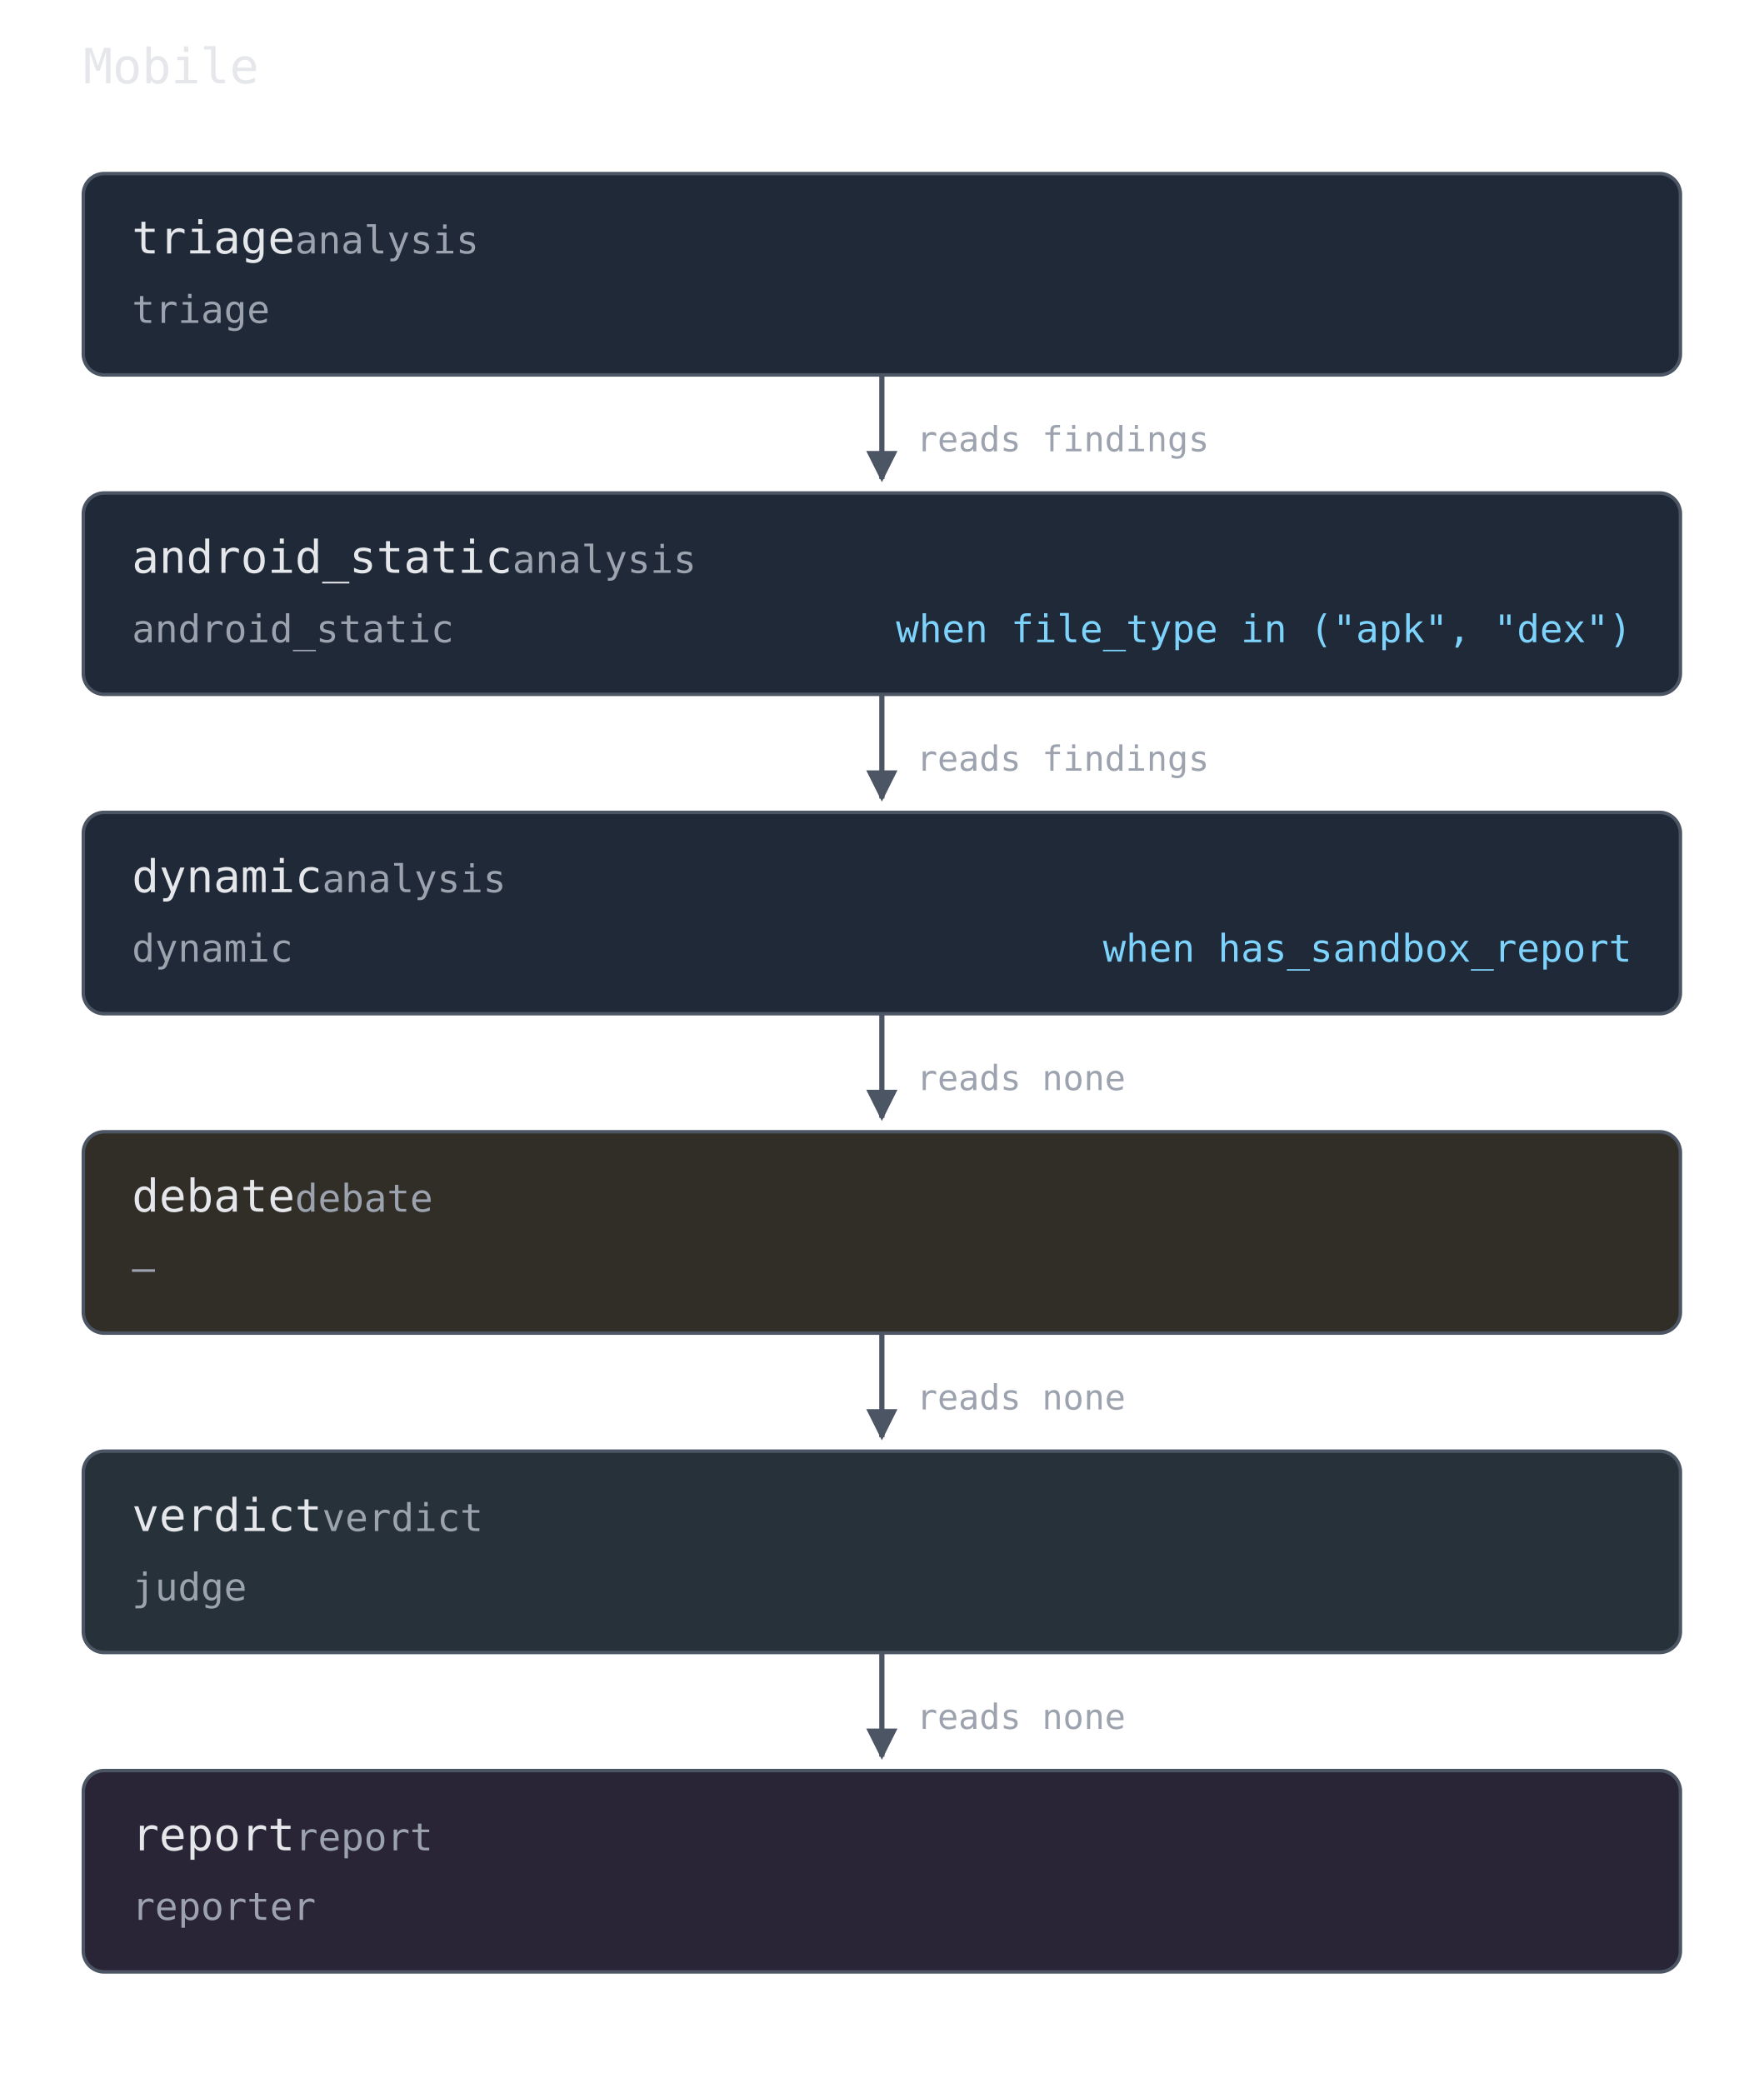
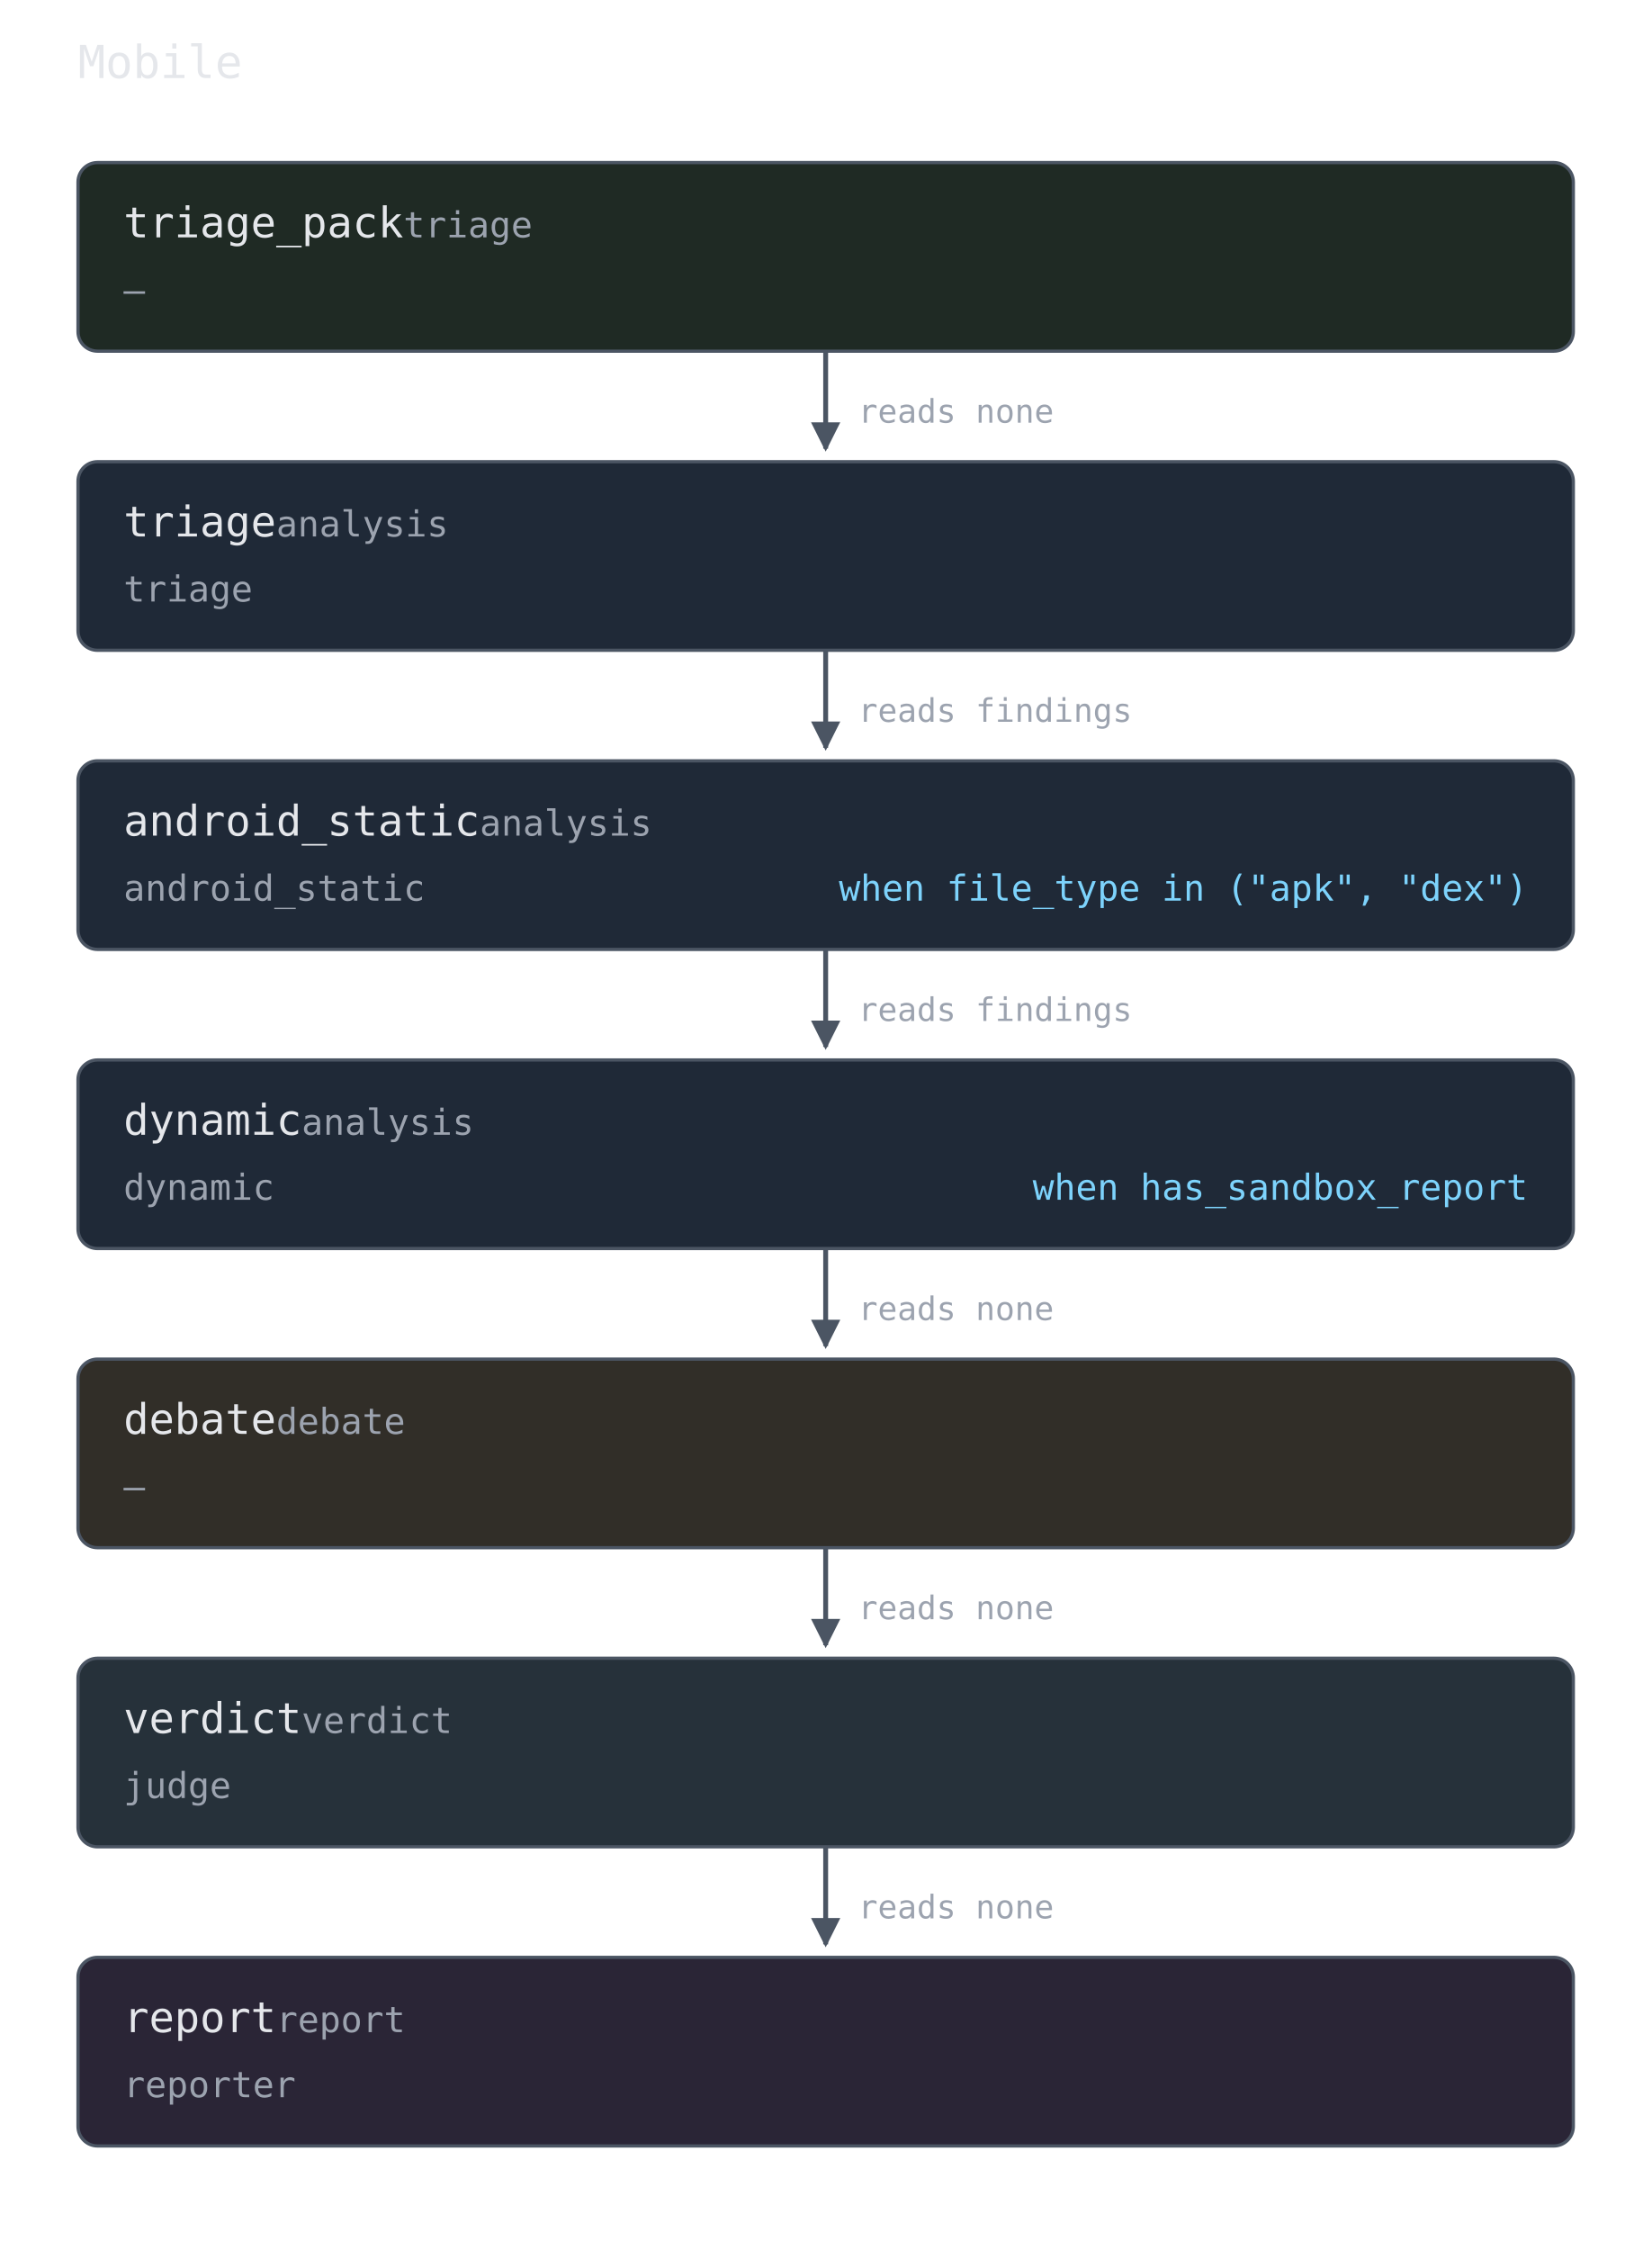
- <svg xmlns="http://www.w3.org/2000/svg" width="508" height="600" viewBox="0 0 508 600" role="img" aria-label="The mobile team, stage by stage">
+ <svg xmlns="http://www.w3.org/2000/svg" width="508" height="692" viewBox="0 0 508 692" role="img" aria-label="The mobile team, stage by stage">
  <defs>
    <marker id="arrow" viewBox="0 0 10 10" refX="9" refY="5" markerWidth="6" markerHeight="6" orient="auto-start-reverse">
      <path d="M 0 0 L 10 5 L 0 10 z" fill="#4b5563" />
    </marker>
  </defs>
  <text x="24" y="24" fill="#e5e7eb" font-family="monospace" font-size="14">Mobile</text>
-   <rect x="24" y="50" width="460" height="58" rx="6" fill="#1f2937" stroke="#4b5563" />
-   <text x="38" y="73" fill="#e5e7eb" font-family="monospace" font-size="13">triage<tspan fill="#9ca3af" font-size="11">  analysis</tspan>
+   <rect x="24" y="50" width="460" height="58" rx="6" fill="#1f2a24" stroke="#4b5563" />
+   <text x="38" y="73" fill="#e5e7eb" font-family="monospace" font-size="13">triage_pack<tspan fill="#9ca3af" font-size="11">  triage</tspan>
  </text>
-   <text x="38" y="93" fill="#9ca3af" font-family="monospace" font-size="11">triage</text>
+   <text x="38" y="93" fill="#9ca3af" font-family="monospace" font-size="11">—</text>
  <line x1="254.0" y1="108" x2="254.0" y2="138" stroke="#4b5563" stroke-width="1.5" marker-end="url(#arrow)" />
-   <text x="264.0" y="130" fill="#9ca3af" font-family="monospace" font-size="10">reads findings</text>
+   <text x="264.0" y="130" fill="#9ca3af" font-family="monospace" font-size="10">reads none</text>
  <rect x="24" y="142" width="460" height="58" rx="6" fill="#1f2937" stroke="#4b5563" />
-   <text x="38" y="165" fill="#e5e7eb" font-family="monospace" font-size="13">android_static<tspan fill="#9ca3af" font-size="11">  analysis</tspan>
+   <text x="38" y="165" fill="#e5e7eb" font-family="monospace" font-size="13">triage<tspan fill="#9ca3af" font-size="11">  analysis</tspan>
  </text>
-   <text x="38" y="185" fill="#9ca3af" font-family="monospace" font-size="11">android_static</text>
-   <text x="470" y="185" fill="#7dd3fc" text-anchor="end" font-family="monospace" font-size="11">when file_type in ("apk", "dex")</text>
+   <text x="38" y="185" fill="#9ca3af" font-family="monospace" font-size="11">triage</text>
  <line x1="254.0" y1="200" x2="254.0" y2="230" stroke="#4b5563" stroke-width="1.5" marker-end="url(#arrow)" />
  <text x="264.0" y="222" fill="#9ca3af" font-family="monospace" font-size="10">reads findings</text>
  <rect x="24" y="234" width="460" height="58" rx="6" fill="#1f2937" stroke="#4b5563" />
-   <text x="38" y="257" fill="#e5e7eb" font-family="monospace" font-size="13">dynamic<tspan fill="#9ca3af" font-size="11">  analysis</tspan>
+   <text x="38" y="257" fill="#e5e7eb" font-family="monospace" font-size="13">android_static<tspan fill="#9ca3af" font-size="11">  analysis</tspan>
  </text>
-   <text x="38" y="277" fill="#9ca3af" font-family="monospace" font-size="11">dynamic</text>
-   <text x="470" y="277" fill="#7dd3fc" text-anchor="end" font-family="monospace" font-size="11">when has_sandbox_report</text>
+   <text x="38" y="277" fill="#9ca3af" font-family="monospace" font-size="11">android_static</text>
+   <text x="470" y="277" fill="#7dd3fc" text-anchor="end" font-family="monospace" font-size="11">when file_type in ("apk", "dex")</text>
  <line x1="254.0" y1="292" x2="254.0" y2="322" stroke="#4b5563" stroke-width="1.5" marker-end="url(#arrow)" />
-   <text x="264.0" y="314" fill="#9ca3af" font-family="monospace" font-size="10">reads none</text>
-   <rect x="24" y="326" width="460" height="58" rx="6" fill="#312e28" stroke="#4b5563" />
-   <text x="38" y="349" fill="#e5e7eb" font-family="monospace" font-size="13">debate<tspan fill="#9ca3af" font-size="11">  debate</tspan>
+   <text x="264.0" y="314" fill="#9ca3af" font-family="monospace" font-size="10">reads findings</text>
+   <rect x="24" y="326" width="460" height="58" rx="6" fill="#1f2937" stroke="#4b5563" />
+   <text x="38" y="349" fill="#e5e7eb" font-family="monospace" font-size="13">dynamic<tspan fill="#9ca3af" font-size="11">  analysis</tspan>
  </text>
-   <text x="38" y="369" fill="#9ca3af" font-family="monospace" font-size="11">—</text>
+   <text x="38" y="369" fill="#9ca3af" font-family="monospace" font-size="11">dynamic</text>
+   <text x="470" y="369" fill="#7dd3fc" text-anchor="end" font-family="monospace" font-size="11">when has_sandbox_report</text>
  <line x1="254.0" y1="384" x2="254.0" y2="414" stroke="#4b5563" stroke-width="1.5" marker-end="url(#arrow)" />
  <text x="264.0" y="406" fill="#9ca3af" font-family="monospace" font-size="10">reads none</text>
-   <rect x="24" y="418" width="460" height="58" rx="6" fill="#26313a" stroke="#4b5563" />
-   <text x="38" y="441" fill="#e5e7eb" font-family="monospace" font-size="13">verdict<tspan fill="#9ca3af" font-size="11">  verdict</tspan>
+   <rect x="24" y="418" width="460" height="58" rx="6" fill="#312e28" stroke="#4b5563" />
+   <text x="38" y="441" fill="#e5e7eb" font-family="monospace" font-size="13">debate<tspan fill="#9ca3af" font-size="11">  debate</tspan>
  </text>
-   <text x="38" y="461" fill="#9ca3af" font-family="monospace" font-size="11">judge</text>
+   <text x="38" y="461" fill="#9ca3af" font-family="monospace" font-size="11">—</text>
  <line x1="254.0" y1="476" x2="254.0" y2="506" stroke="#4b5563" stroke-width="1.5" marker-end="url(#arrow)" />
  <text x="264.0" y="498" fill="#9ca3af" font-family="monospace" font-size="10">reads none</text>
-   <rect x="24" y="510" width="460" height="58" rx="6" fill="#2a2536" stroke="#4b5563" />
-   <text x="38" y="533" fill="#e5e7eb" font-family="monospace" font-size="13">report<tspan fill="#9ca3af" font-size="11">  report</tspan>
+   <rect x="24" y="510" width="460" height="58" rx="6" fill="#26313a" stroke="#4b5563" />
+   <text x="38" y="533" fill="#e5e7eb" font-family="monospace" font-size="13">verdict<tspan fill="#9ca3af" font-size="11">  verdict</tspan>
  </text>
-   <text x="38" y="553" fill="#9ca3af" font-family="monospace" font-size="11">reporter</text>
+   <text x="38" y="553" fill="#9ca3af" font-family="monospace" font-size="11">judge</text>
+   <line x1="254.0" y1="568" x2="254.0" y2="598" stroke="#4b5563" stroke-width="1.5" marker-end="url(#arrow)" />
+   <text x="264.0" y="590" fill="#9ca3af" font-family="monospace" font-size="10">reads none</text>
+   <rect x="24" y="602" width="460" height="58" rx="6" fill="#2a2536" stroke="#4b5563" />
+   <text x="38" y="625" fill="#e5e7eb" font-family="monospace" font-size="13">report<tspan fill="#9ca3af" font-size="11">  report</tspan>
+   </text>
+   <text x="38" y="645" fill="#9ca3af" font-family="monospace" font-size="11">reporter</text>
</svg>
